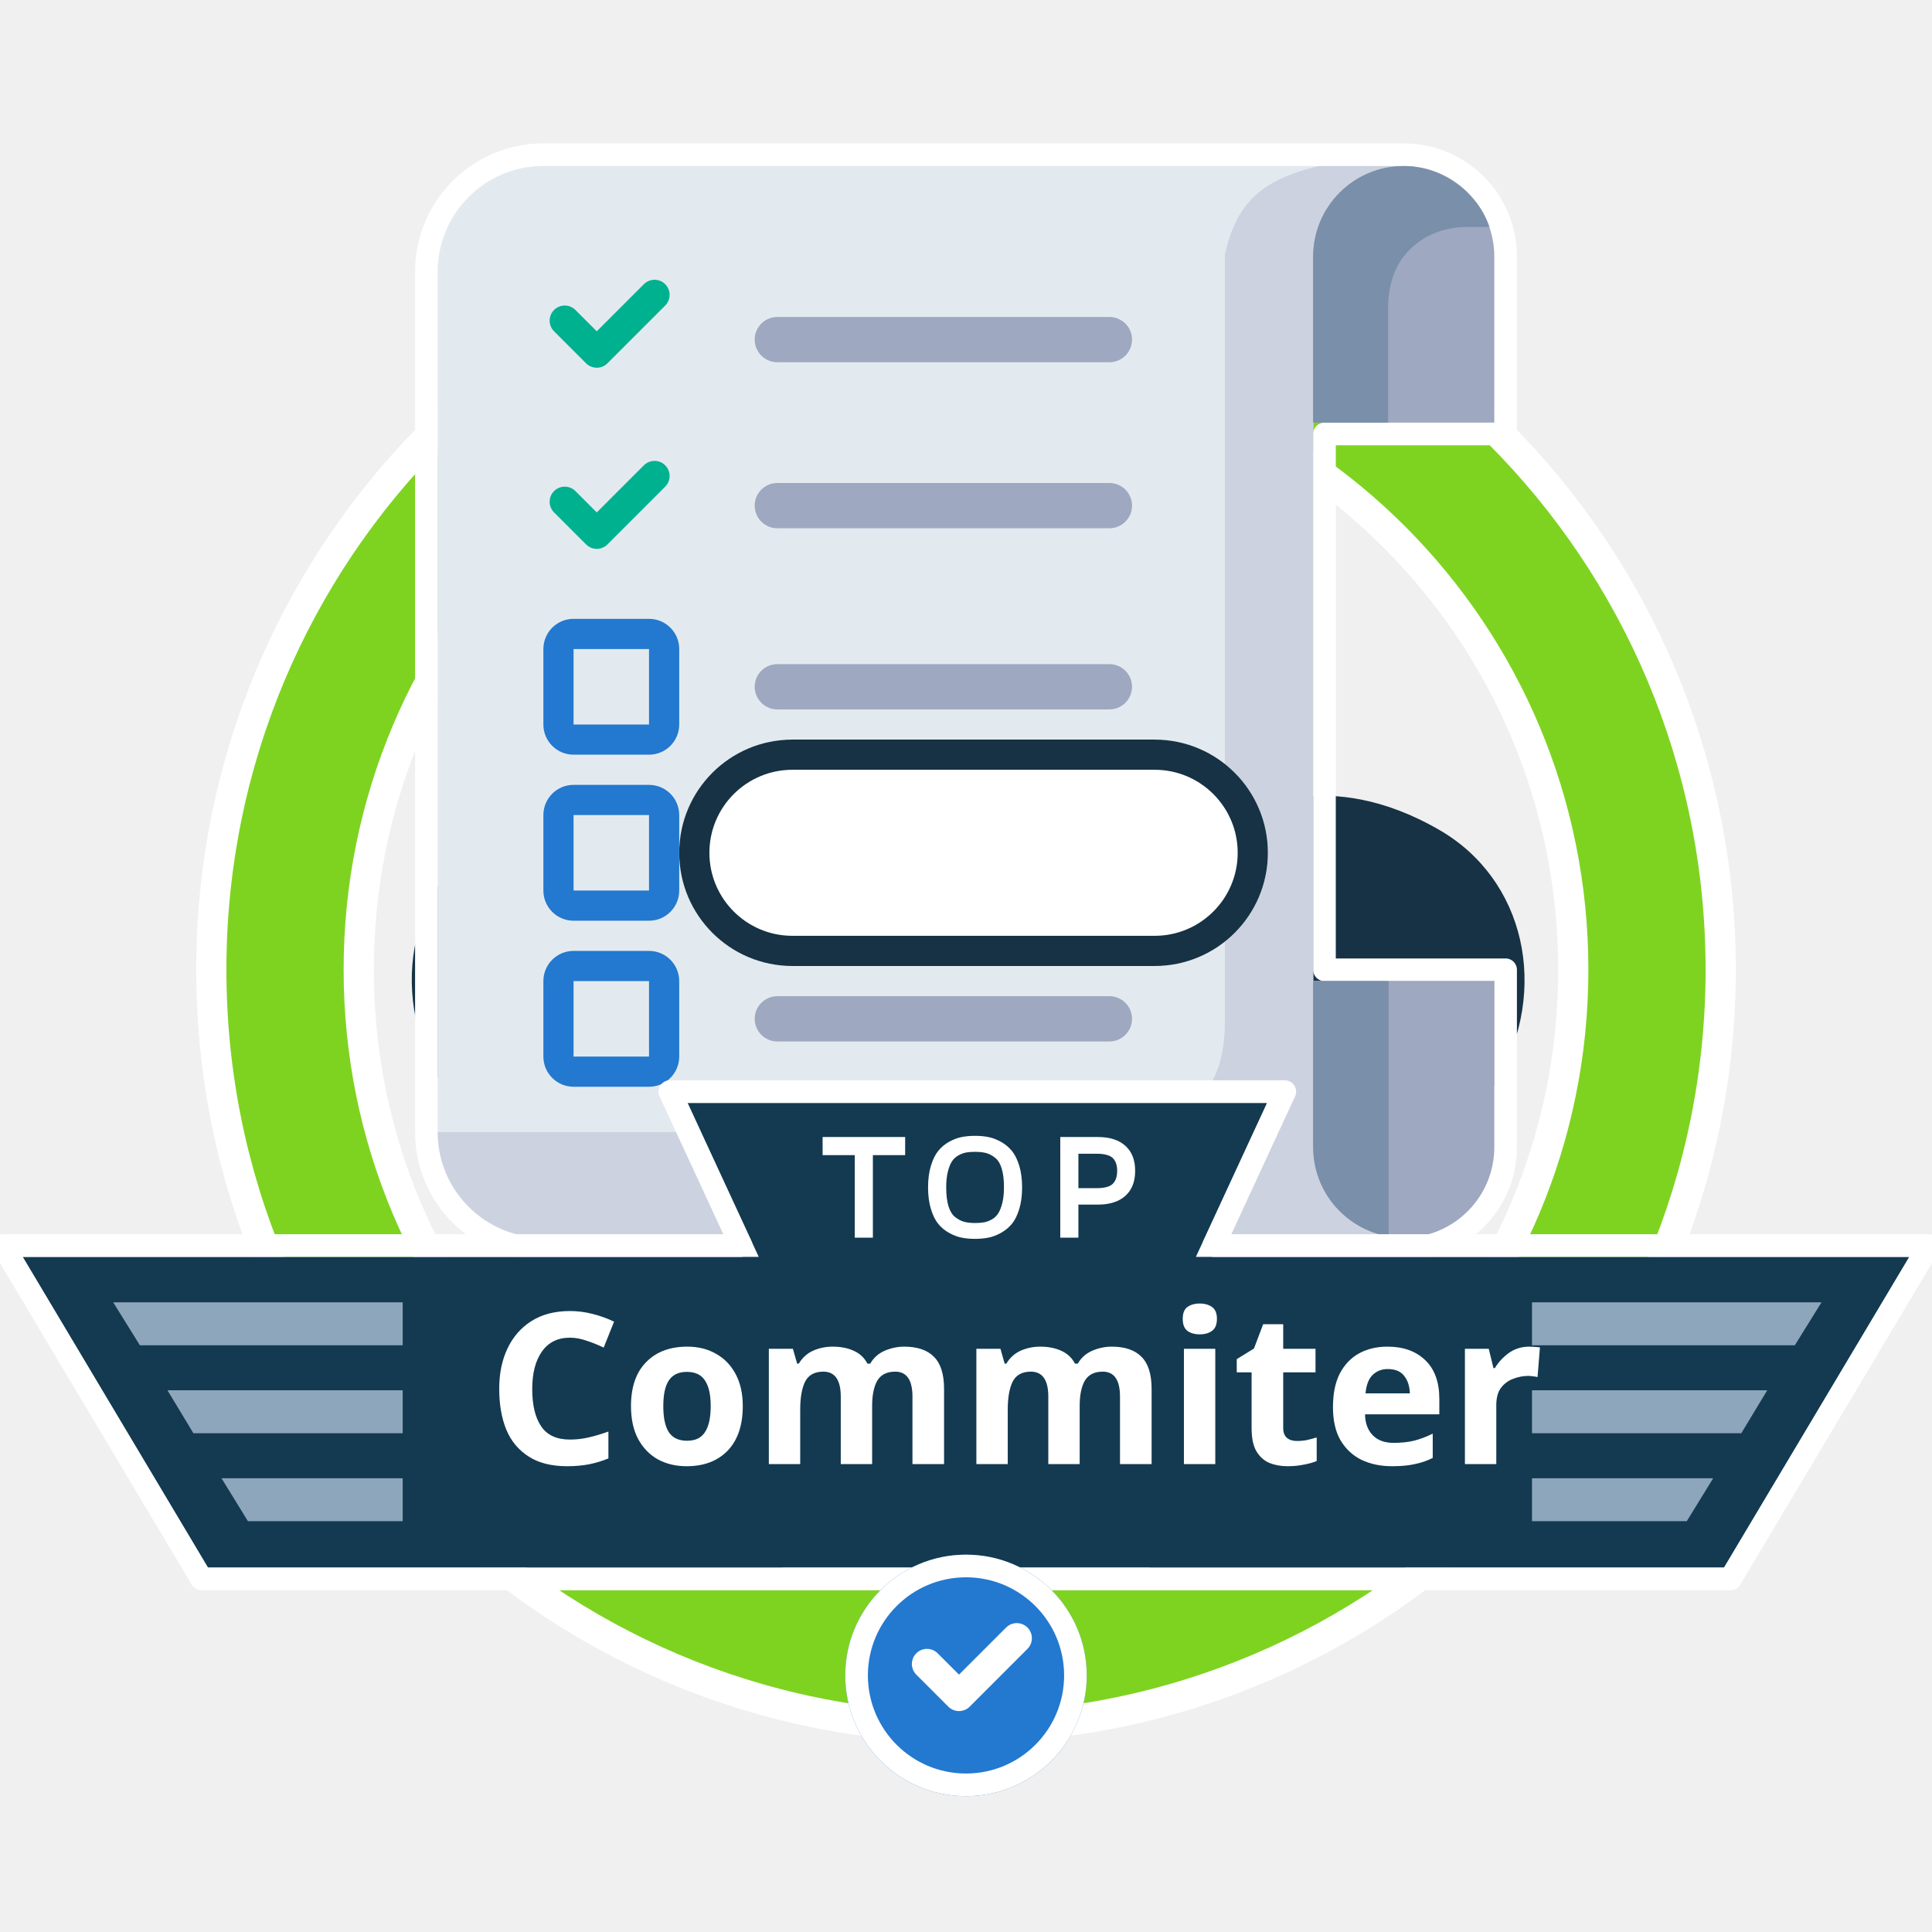
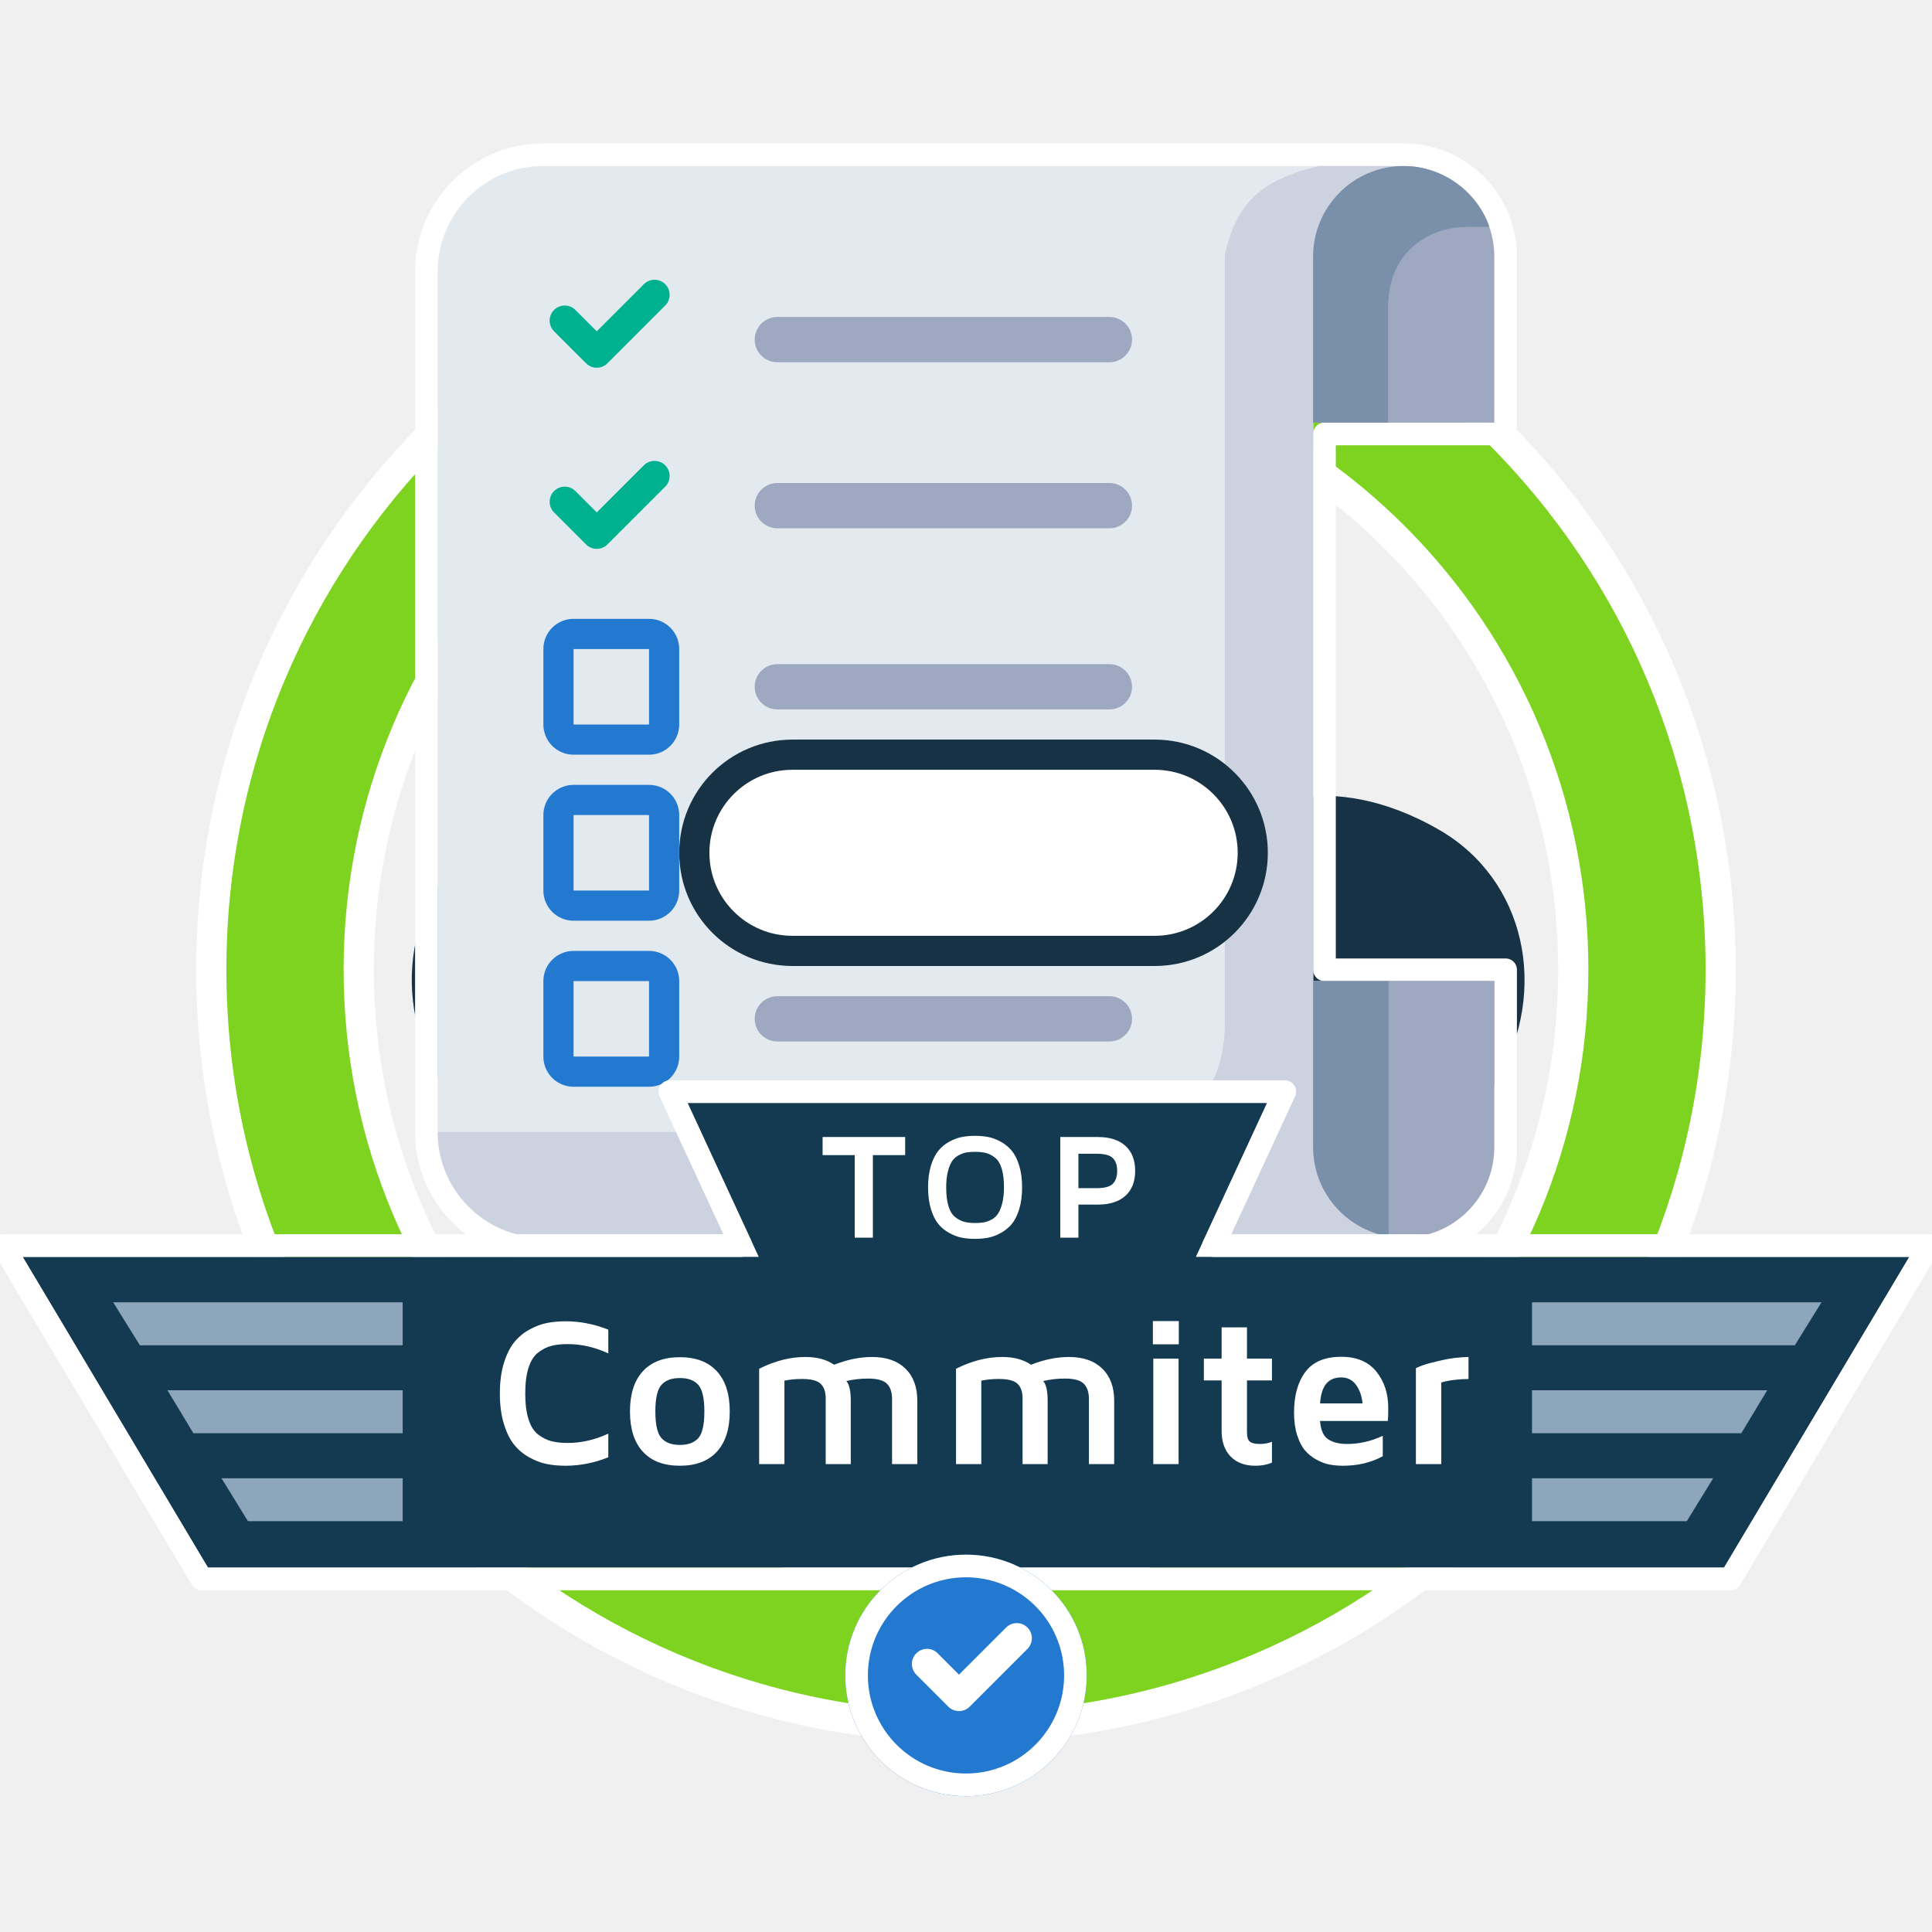
<svg xmlns="http://www.w3.org/2000/svg" xmlns:xlink="http://www.w3.org/1999/xlink" width="128" height="128" viewBox="0 0 128 128">
  <defs>
    <path id="a" d="M7,71 C3.134,71 0,67.866 0,64 L0,7 C0,3.134 3.134,0 7,0 L64,0 C67.314,0 70,2.686 70,6 L70,17 L58,17 L58,54 L70,54 L70,65 C70,68.314 67.314,71 64,71 C63.98,71 44.98,71 7,71 Z" />
    <path id="b" d="M49.268,10.27 L0.5,10.27 L12.777,30.858 L113.223,30.858 L125.5,10.27 L78.232,10.27 L82.948,0.073 L44.552,0.073 L49.268,10.27 Z" />
    <rect id="c" width="39" height="15" x="45" y="49" rx="7.5" />
    <circle id="d" cx="64" cy="111" r="8" />
  </defs>
  <g fill="none" fill-rule="evenodd">
    <rect width="128" height="128" />
    <g fill-rule="nonzero" transform="translate(14 14)">
      <path fill="#163244" d="M35.572,42.869 L35.588,56.63 C35.588,56.63 35.9,62.089 28.559,66.346 C22.916,69.617 15.829,67.421 12.317,61.312 C10.392,57.962 9.922,53.768 11.042,50.229 C7.43,49.433 4.048,46.928 2.122,43.578 C-1.39,37.469 0.26,30.207 5.903,26.935 C13.439,22.566 18.559,25.83 18.559,25.83 L29.9,32.686 C29.631,33.48 29.485,34.33 29.485,35.215 C29.485,36.084 29.626,36.92 29.886,37.701 C29.07,37.235 28.037,37.204 27.165,37.709 C25.857,38.468 25.409,40.147 26.164,41.461 C26.919,42.774 28.591,43.224 29.899,42.466 C30.741,41.978 31.227,41.108 31.265,40.2 C32.348,41.52 33.853,42.479 35.572,42.869 Z M44.651,32.558 L55.728,25.86 C55.728,25.86 60.849,22.597 68.385,26.966 C74.027,30.238 75.677,37.5 72.165,43.609 C70.239,46.958 66.858,49.464 63.245,50.26 C64.365,53.799 63.896,57.993 61.97,61.343 C58.458,67.452 51.371,69.648 45.729,66.376 C38.387,62.12 38.699,56.661 38.699,56.661 L38.715,42.932 C40.417,42.619 41.926,41.751 43.051,40.523 C43.17,41.322 43.637,42.061 44.388,42.497 C45.696,43.255 47.368,42.805 48.123,41.491 C48.878,40.178 48.43,38.498 47.122,37.74 C46.372,37.305 45.503,37.268 44.755,37.563 C44.986,36.821 45.11,36.033 45.11,35.215 C45.11,34.282 44.948,33.387 44.651,32.558 Z M31.332,30.149 L20.016,23.862 C20.016,23.862 14.642,21.04 14.642,12.301 C14.642,5.758 20.079,0.692 27.103,0.692 C30.954,0.692 34.806,2.381 37.298,5.125 C39.79,2.381 43.642,0.692 47.493,0.692 C54.517,0.692 59.954,5.758 59.954,12.301 C59.954,20.814 55.091,23.273 55.091,23.273 L43.243,30.124 C42.162,28.852 40.684,27.931 39.001,27.556 C39.63,27.052 40.032,26.277 40.032,25.407 C40.032,23.89 38.808,22.661 37.298,22.661 C35.788,22.661 34.564,23.89 34.564,25.407 C34.564,26.277 34.966,27.052 35.595,27.556 C33.901,27.934 32.415,28.864 31.332,30.149 Z M37.298,39.53 C34.925,39.53 33.001,37.598 33.001,35.215 C33.001,32.831 34.925,30.899 37.298,30.899 C39.671,30.899 41.595,32.831 41.595,35.215 C41.595,37.598 39.671,39.53 37.298,39.53 Z" transform="translate(13 14.034)" />
      <path fill="#7ED321" stroke="#FFFFFF" stroke-width="2" d="M50,90.698 C72.211,90.698 90.234,72.598 90.234,50.249 C90.234,27.9 72.211,9.8 50,9.8 C27.789,9.8 9.766,27.9 9.766,50.249 C9.766,72.598 27.789,90.698 50,90.698 Z M50,100.464 C22.386,100.464 0,77.982 0,50.249 C0,22.516 22.386,0.034 50,0.034 C77.614,0.034 100,22.516 100,50.249 C100,77.982 77.614,100.464 50,100.464 Z" />
    </g>
    <g transform="translate(29 11)">
      <g stroke-linecap="round" stroke-linejoin="round">
        <use fill="#FFFFFF" xlink:href="#a" />
        <path stroke="#FFFFFF" stroke-width="1.5" d="M58.75,17.75 L58.75,53.25 L70,53.25 L70.75,53.25 L70.75,65 C70.75,68.728 67.728,71.75 63.999,71.75 C63.979,71.75 44.762,71.75 7,71.75 C2.72,71.75 -0.75,68.28 -0.75,64 L-0.75,7 C-0.75,2.72 2.72,-0.75 7,-0.75 L64,-0.75 C67.728,-0.75 70.75,2.272 70.75,6 L70.75,17.75 L58.75,17.75 Z" />
      </g>
      <path fill="#E3EAEF" d="M64,71 L7,71 C3.134,71 0,67.866 0,64 L0,7 C0,3.134 3.134,0 7,0 L64,0 C60.686,0 58,2.686 58,6 L58,65 C58,68.314 60.686,71 64,71 Z" />
      <path fill="#CCD2DF" d="M64,71 L7,71 C3.134,71 0,67.866 0,64 L45.549,64 C47.767,63.701 49.421,62.958 50.511,61.771 C51.602,60.584 52.147,58.919 52.147,56.776 L52.147,5.901 C52.491,4.233 53.135,2.942 54.077,2.03 C55.019,1.118 56.462,0.441 58.406,0 L64,0 C60.686,0 58,2.686 58,6 L58,65 C58,68.314 60.686,71 64,71 Z" />
      <path fill="#00B190" d="M11.889,11.096 L9.889,11.096 L9.889,11.096 C9.337,11.096 8.889,11.544 8.889,12.096 L8.889,12.096 L8.889,12.096 C8.889,12.648 9.337,13.096 9.889,13.096 L12.889,13.096 L12.889,13.096 C13.441,13.096 13.889,12.648 13.889,12.096 L13.889,6.682 L13.889,6.682 C13.889,6.13 13.441,5.682 12.889,5.682 L12.889,5.682 L12.889,5.682 C12.337,5.682 11.889,6.13 11.889,6.682 L11.889,11.096 Z" transform="rotate(45 11.39 9.39)" />
      <path fill="#00B190" d="M11.889,23.096 L9.889,23.096 L9.889,23.096 C9.337,23.096 8.889,23.544 8.889,24.096 L8.889,24.096 L8.889,24.096 C8.889,24.648 9.337,25.096 9.889,25.096 L12.889,25.096 L12.889,25.096 C13.441,25.096 13.889,24.648 13.889,24.096 L13.889,18.682 L13.889,18.682 C13.889,18.13 13.441,17.682 12.889,17.682 L12.889,17.682 L12.889,17.682 C12.337,17.682 11.889,18.13 11.889,18.682 L11.889,23.096 Z" transform="rotate(45 11.39 21.39)" />
      <path fill="#2279CF" fill-rule="nonzero" d="M9 32L9 37 14 37 14 32 9 32zM9 30L14 30C15.105 30 16 30.895 16 32L16 37C16 38.105 15.105 39 14 39L9 39C7.895 39 7 38.105 7 37L7 32C7 30.895 7.895 30 9 30zM9 43L9 48 14 48 14 43 9 43zM9 41L14 41C15.105 41 16 41.895 16 43L16 48C16 49.105 15.105 50 14 50L9 50C7.895 50 7 49.105 7 48L7 43C7 41.895 7.895 41 9 41zM9 54L9 59 14 59 14 54 9 54zM9 52L14 52C15.105 52 16 52.895 16 54L16 59C16 60.105 15.105 61 14 61L9 61C7.895 61 7 60.105 7 59L7 54C7 52.895 7.895 52 9 52z" />
      <path fill="#9EA8C0" d="M64,0 C67.314,0 70,2.686 70,6 L70,17 L58,17 L58,6 C58,2.686 60.686,0 64,0 Z M64,71 C60.686,71 58,68.314 58,65 L58,54 L70,54 L70,65 C70,68.314 67.314,71 64,71 Z" />
      <path fill="#7A8FA9" d="M64,0 C66.682,0 68.966,1.884 69.673,4.033 C69.676,4.042 69.219,4.042 68.302,4.033 C66.79,4.033 65.536,4.488 64.54,5.398 C63.544,6.309 63.02,7.578 62.966,9.205 L62.966,17 L58,17 L58,6 C58,2.686 60.686,0 64,0 Z M63,70.917 C60.162,70.441 58,67.973 58,65 L58,54 L63,54 L63,70.917 Z" />
      <path fill="#9EA8C0" d="M22.5,21 L44.5,21 C45.328,21 46,21.672 46,22.5 C46,23.328 45.328,24 44.5,24 L22.5,24 C21.672,24 21,23.328 21,22.5 C21,21.672 21.672,21 22.5,21 L22.5,21 Z M22.5,33 L44.5,33 C45.328,33 46,33.672 46,34.5 C46,35.328 45.328,36 44.5,36 L22.5,36 C21.672,36 21,35.328 21,34.5 C21,33.672 21.672,33 22.5,33 L22.5,33 Z M22.5,44 L44.5,44 C45.328,44 46,44.672 46,45.5 C46,46.328 45.328,47 44.5,47 L22.5,47 C21.672,47 21,46.328 21,45.5 C21,44.672 21.672,44 22.5,44 L22.5,44 Z M22.5,55 L44.5,55 C45.328,55 46,55.672 46,56.5 C46,57.328 45.328,58 44.5,58 L22.5,58 C21.672,58 21,57.328 21,56.5 C21,55.672 21.672,55 22.5,55 L22.5,55 Z M22.5,10 L44.5,10 C45.328,10 46,10.672 46,11.5 L46,11.5 C46,12.328 45.328,13 44.5,13 L22.5,13 C21.672,13 21,12.328 21,11.5 L21,11.5 L21,11.5 C21,10.672 21.672,10 22.5,10 L22.5,10 Z" />
    </g>
    <g transform="translate(1 73)">
      <g stroke-linecap="round" stroke-linejoin="round">
        <use fill="#133A51" xlink:href="#b" />
        <path stroke="#FFFFFF" stroke-width="1.5" d="M48.095,9.52 L43.378,-0.677 L84.122,-0.677 L79.405,9.52 L126.82,9.52 L113.649,31.608 L12.351,31.608 L-0.82,9.52 L48.095,9.52 Z" />
      </g>
      <path fill="#FFFFFF" d="M53.5,3.531 L53.5,2.33 L58.969,2.33 L58.969,3.531 L56.831,3.531 L56.831,9 L55.629,9 L55.629,3.531 L53.5,3.531 Z M60.487,5.67 C60.487,5.123 60.55,4.643 60.677,4.229 C60.804,3.816 60.968,3.486 61.168,3.241 C61.368,2.995 61.61,2.795 61.893,2.64 C62.176,2.486 62.453,2.382 62.723,2.33 C62.993,2.278 63.285,2.252 63.597,2.252 C63.91,2.252 64.201,2.278 64.471,2.33 C64.741,2.382 65.018,2.486 65.301,2.64 C65.584,2.795 65.828,2.995 66.031,3.241 C66.235,3.486 66.4,3.816 66.527,4.229 C66.654,4.643 66.717,5.123 66.717,5.67 C66.717,6.21 66.654,6.689 66.527,7.105 C66.4,7.522 66.235,7.852 66.031,8.094 C65.828,8.337 65.584,8.535 65.301,8.69 C65.018,8.845 64.741,8.948 64.471,9 C64.201,9.052 63.91,9.078 63.597,9.078 C63.285,9.078 62.993,9.052 62.723,9 C62.453,8.948 62.176,8.845 61.893,8.69 C61.61,8.535 61.368,8.337 61.168,8.094 C60.968,7.852 60.804,7.522 60.677,7.105 C60.55,6.689 60.487,6.21 60.487,5.67 Z M61.688,5.66 C61.688,6.161 61.738,6.576 61.837,6.905 C61.936,7.234 62.083,7.476 62.276,7.63 C62.47,7.785 62.669,7.89 62.872,7.945 C63.076,8.001 63.317,8.028 63.597,8.028 C63.825,8.028 64.022,8.014 64.188,7.984 C64.354,7.955 64.525,7.892 64.701,7.796 C64.876,7.7 65.02,7.567 65.13,7.396 C65.241,7.225 65.333,6.993 65.406,6.7 C65.479,6.407 65.516,6.061 65.516,5.66 C65.516,5.165 65.466,4.754 65.367,4.425 C65.268,4.096 65.12,3.854 64.923,3.7 C64.726,3.545 64.527,3.442 64.327,3.39 C64.127,3.338 63.884,3.312 63.597,3.312 C63.376,3.312 63.182,3.326 63.016,3.355 C62.85,3.385 62.678,3.448 62.501,3.546 C62.324,3.644 62.18,3.775 62.071,3.941 C61.962,4.107 61.871,4.335 61.798,4.625 C61.725,4.915 61.688,5.26 61.688,5.66 Z M69.246,9 L69.246,2.33 L71.736,2.33 C72.524,2.33 73.132,2.525 73.562,2.916 C73.992,3.307 74.207,3.858 74.207,4.571 C74.207,5.284 73.992,5.835 73.562,6.224 C73.132,6.613 72.524,6.808 71.736,6.808 L70.447,6.808 L70.447,9 L69.246,9 Z M70.447,5.719 L71.648,5.719 C72.175,5.719 72.535,5.622 72.727,5.428 C72.919,5.235 73.015,4.949 73.015,4.571 C73.015,4.197 72.918,3.915 72.725,3.724 C72.531,3.534 72.172,3.438 71.648,3.438 L70.447,3.438 L70.447,5.719 Z" />
      <path fill="#8EA6BB" d="M25.679,13.283 L6.5,13.283 L8.268,16.129 L25.679,16.129 L25.679,13.283 Z M25.679,19.11 L10.095,19.11 L11.814,21.956 L25.679,21.956 L25.679,19.11 Z M25.679,24.938 L13.676,24.938 L15.426,27.783 L25.679,27.783 L25.679,24.938 Z" />
      <path fill="#8EA6BB" d="M119.679,13.283 L100.5,13.283 L102.268,16.129 L119.679,16.129 L119.679,13.283 Z M119.679,19.11 L104.095,19.11 L105.814,21.956 L119.679,21.956 L119.679,19.11 Z M119.679,24.938 L107.676,24.938 L109.426,27.783 L119.679,27.783 L119.679,24.938 Z" transform="matrix(-1 0 0 1 220.179 0)" />
-       <text fill="#FFFFFF" font-family="MavenProBold, Maven Pro" font-size="14" font-weight="bold">
-         <tspan x="31.263" y="24">Commiter</tspan>
-       </text>
+       <path fill="#FFFFFF" d="M32.117,19.324 C32.117,18.559 32.206,17.886 32.384,17.308 C32.562,16.729 32.791,16.267 33.071,15.923 C33.351,15.579 33.689,15.299 34.086,15.083 C34.482,14.866 34.87,14.721 35.248,14.648 C35.626,14.576 36.034,14.539 36.472,14.539 C37.424,14.539 38.368,14.724 39.302,15.093 L39.302,16.665 C38.413,16.255 37.52,16.05 36.622,16.05 C36.203,16.05 35.844,16.087 35.545,16.163 C35.247,16.238 34.955,16.382 34.67,16.597 C34.386,16.811 34.169,17.146 34.021,17.602 C33.873,18.057 33.799,18.632 33.799,19.324 C33.799,20.017 33.873,20.591 34.021,21.047 C34.169,21.503 34.386,21.838 34.67,22.052 C34.955,22.266 35.247,22.411 35.545,22.486 C35.844,22.561 36.203,22.599 36.622,22.599 C37.52,22.599 38.413,22.394 39.302,21.983 L39.302,23.549 C38.368,23.923 37.424,24.109 36.472,24.109 C36.034,24.109 35.626,24.073 35.248,24 C34.87,23.927 34.482,23.782 34.086,23.566 C33.689,23.349 33.351,23.069 33.071,22.725 C32.791,22.381 32.562,21.92 32.384,21.341 C32.206,20.762 32.117,20.09 32.117,19.324 Z M40.737,20.514 C40.737,19.356 41.022,18.467 41.592,17.848 C42.161,17.228 42.978,16.918 44.042,16.918 C45.107,16.918 45.923,17.228 46.493,17.848 C47.063,18.467 47.348,19.356 47.348,20.514 C47.348,21.671 47.063,22.56 46.493,23.18 C45.923,23.799 45.107,24.109 44.042,24.109 C42.978,24.109 42.161,23.799 41.592,23.18 C41.022,22.56 40.737,21.671 40.737,20.514 Z M42.419,20.517 C42.419,21.385 42.552,21.971 42.819,22.274 C43.085,22.577 43.494,22.729 44.046,22.729 C44.597,22.729 45.005,22.577 45.27,22.274 C45.534,21.971 45.666,21.385 45.666,20.517 C45.666,19.649 45.534,19.062 45.27,18.757 C45.005,18.451 44.597,18.299 44.046,18.299 C43.494,18.299 43.085,18.451 42.819,18.757 C42.552,19.062 42.419,19.649 42.419,20.517 Z M49.296,24 L49.296,17.684 C50.33,17.164 51.347,16.904 52.345,16.904 L52.372,16.904 C53.129,16.904 53.76,17.075 54.266,17.417 C55.132,17.075 55.97,16.904 56.781,16.904 C57.725,16.904 58.459,17.161 58.986,17.673 C59.512,18.186 59.775,18.896 59.775,19.803 L59.775,24 L58.101,24 L58.101,19.687 C58.101,19.24 57.988,18.903 57.762,18.675 C57.537,18.447 57.116,18.333 56.501,18.333 C56.018,18.333 55.542,18.388 55.072,18.497 C55.268,18.72 55.366,19.156 55.366,19.803 L55.366,24 L53.705,24 L53.705,19.646 C53.705,19.217 53.595,18.896 53.374,18.682 C53.153,18.467 52.739,18.36 52.133,18.36 C51.732,18.36 51.344,18.397 50.971,18.47 L50.971,24 L49.296,24 Z M62.339,24 L62.339,17.684 C63.373,17.164 64.39,16.904 65.388,16.904 L65.415,16.904 C66.172,16.904 66.803,17.075 67.309,17.417 C68.174,17.075 69.013,16.904 69.824,16.904 C70.768,16.904 71.502,17.161 72.029,17.673 C72.555,18.186 72.818,18.896 72.818,19.803 L72.818,24 L71.144,24 L71.144,19.687 C71.144,19.24 71.031,18.903 70.805,18.675 C70.58,18.447 70.159,18.333 69.544,18.333 C69.061,18.333 68.585,18.388 68.115,18.497 C68.311,18.72 68.409,19.156 68.409,19.803 L68.409,24 L66.748,24 L66.748,19.646 C66.748,19.217 66.638,18.896 66.417,18.682 C66.195,18.467 65.782,18.36 65.176,18.36 C64.775,18.36 64.387,18.397 64.014,18.47 L64.014,24 L62.339,24 Z M75.382,16.063 L75.382,14.525 L77.098,14.525 L77.098,16.063 L75.382,16.063 Z M75.409,24 L75.409,17.014 L77.084,17.014 L77.084,24 L75.409,24 Z M78.759,18.456 L78.759,17.014 L79.935,17.014 L79.935,14.942 L81.616,14.942 L81.616,17.014 L83.271,17.014 L83.271,18.456 L81.616,18.456 L81.616,21.901 C81.616,22.202 81.679,22.405 81.804,22.51 C81.93,22.615 82.152,22.667 82.471,22.667 C82.771,22.667 83.038,22.617 83.271,22.517 L83.271,23.904 C82.942,24.041 82.585,24.109 82.197,24.109 L82.163,24.109 C81.47,24.109 80.926,23.904 80.529,23.494 C80.133,23.084 79.935,22.519 79.935,21.799 L79.935,18.456 L78.759,18.456 Z M84.733,20.582 C84.733,19.461 84.983,18.565 85.482,17.896 C85.981,17.226 86.773,16.891 87.857,16.891 C88.883,16.891 89.659,17.216 90.185,17.868 C90.711,18.52 90.975,19.322 90.975,20.274 C90.975,20.666 90.965,20.956 90.947,21.143 L86.456,21.143 C86.502,21.749 86.683,22.154 87,22.359 C87.316,22.564 87.728,22.667 88.233,22.667 C89.054,22.667 89.847,22.487 90.612,22.127 L90.612,23.48 C89.838,23.9 88.96,24.109 87.98,24.109 C87.671,24.109 87.379,24.084 87.105,24.034 C86.832,23.984 86.546,23.879 86.248,23.72 C85.949,23.56 85.692,23.357 85.475,23.111 C85.259,22.865 85.081,22.525 84.942,22.089 C84.803,21.654 84.733,21.152 84.733,20.582 Z M86.456,19.98 L89.272,19.98 C89.227,19.497 89.084,19.09 88.845,18.757 C88.606,18.424 88.277,18.258 87.857,18.258 C87.438,18.258 87.111,18.393 86.876,18.665 C86.642,18.936 86.502,19.374 86.456,19.98 Z M92.807,24 L92.807,17.643 C92.921,17.588 93.078,17.523 93.278,17.448 C93.479,17.373 93.882,17.265 94.488,17.126 C95.094,16.987 95.696,16.913 96.293,16.904 L96.293,18.36 C95.591,18.369 94.99,18.447 94.488,18.593 L94.488,24 L92.807,24 Z" />
    </g>
    <use fill="#FFFFFF" xlink:href="#c" />
    <rect width="37" height="13" x="46" y="50" stroke="#163244" stroke-width="2" rx="6.5" />
    <use fill="#2279CF" xlink:href="#d" />
    <circle cx="64" cy="111" r="7.25" stroke="#FFFFFF" stroke-width="1.5" />
    <path fill="#FFFFFF" d="M64.889,111.096 L62.889,111.096 L62.889,111.096 C62.337,111.096 61.889,111.544 61.889,112.096 L61.889,112.096 L61.889,112.096 C61.889,112.648 62.337,113.096 62.889,113.096 L65.889,113.096 L65.889,113.096 C66.441,113.096 66.889,112.648 66.889,112.096 L66.889,106.682 L66.889,106.682 C66.889,106.13 66.441,105.682 65.889,105.682 L65.889,105.682 L65.889,105.682 C65.337,105.682 64.889,106.13 64.889,106.682 L64.889,111.096 Z" transform="rotate(45 64.39 109.39)" />
  </g>
</svg>
